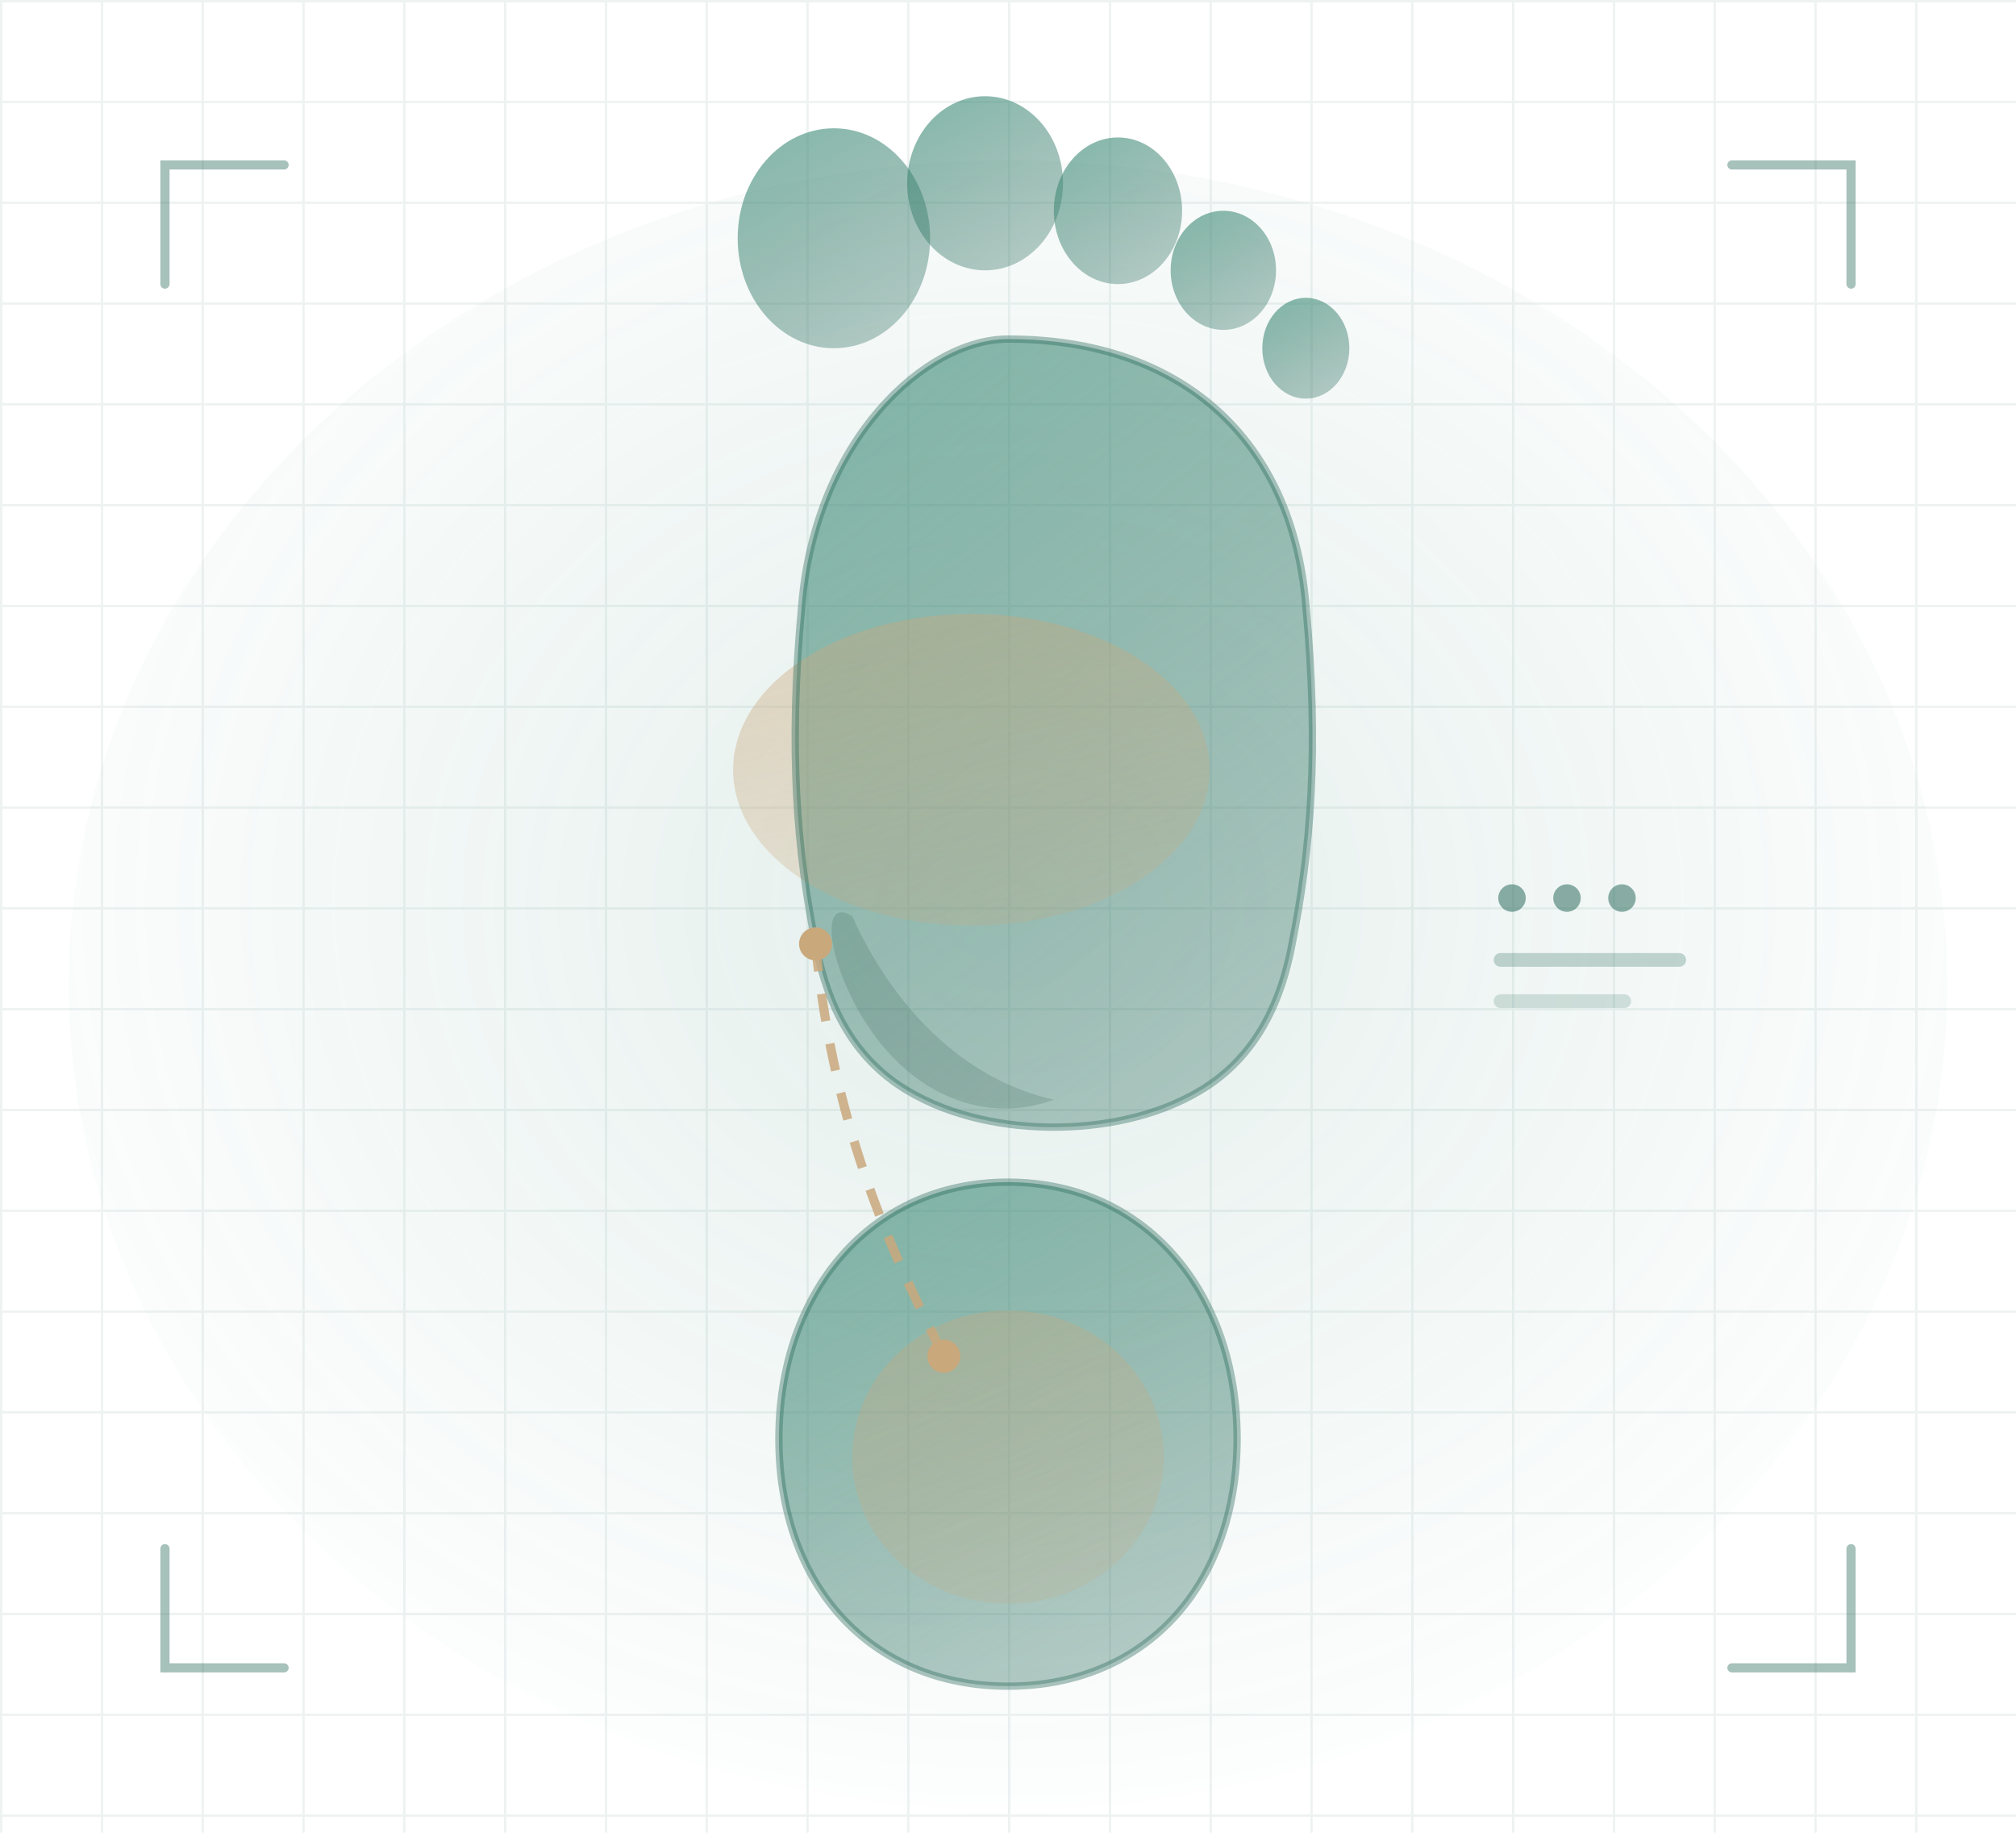
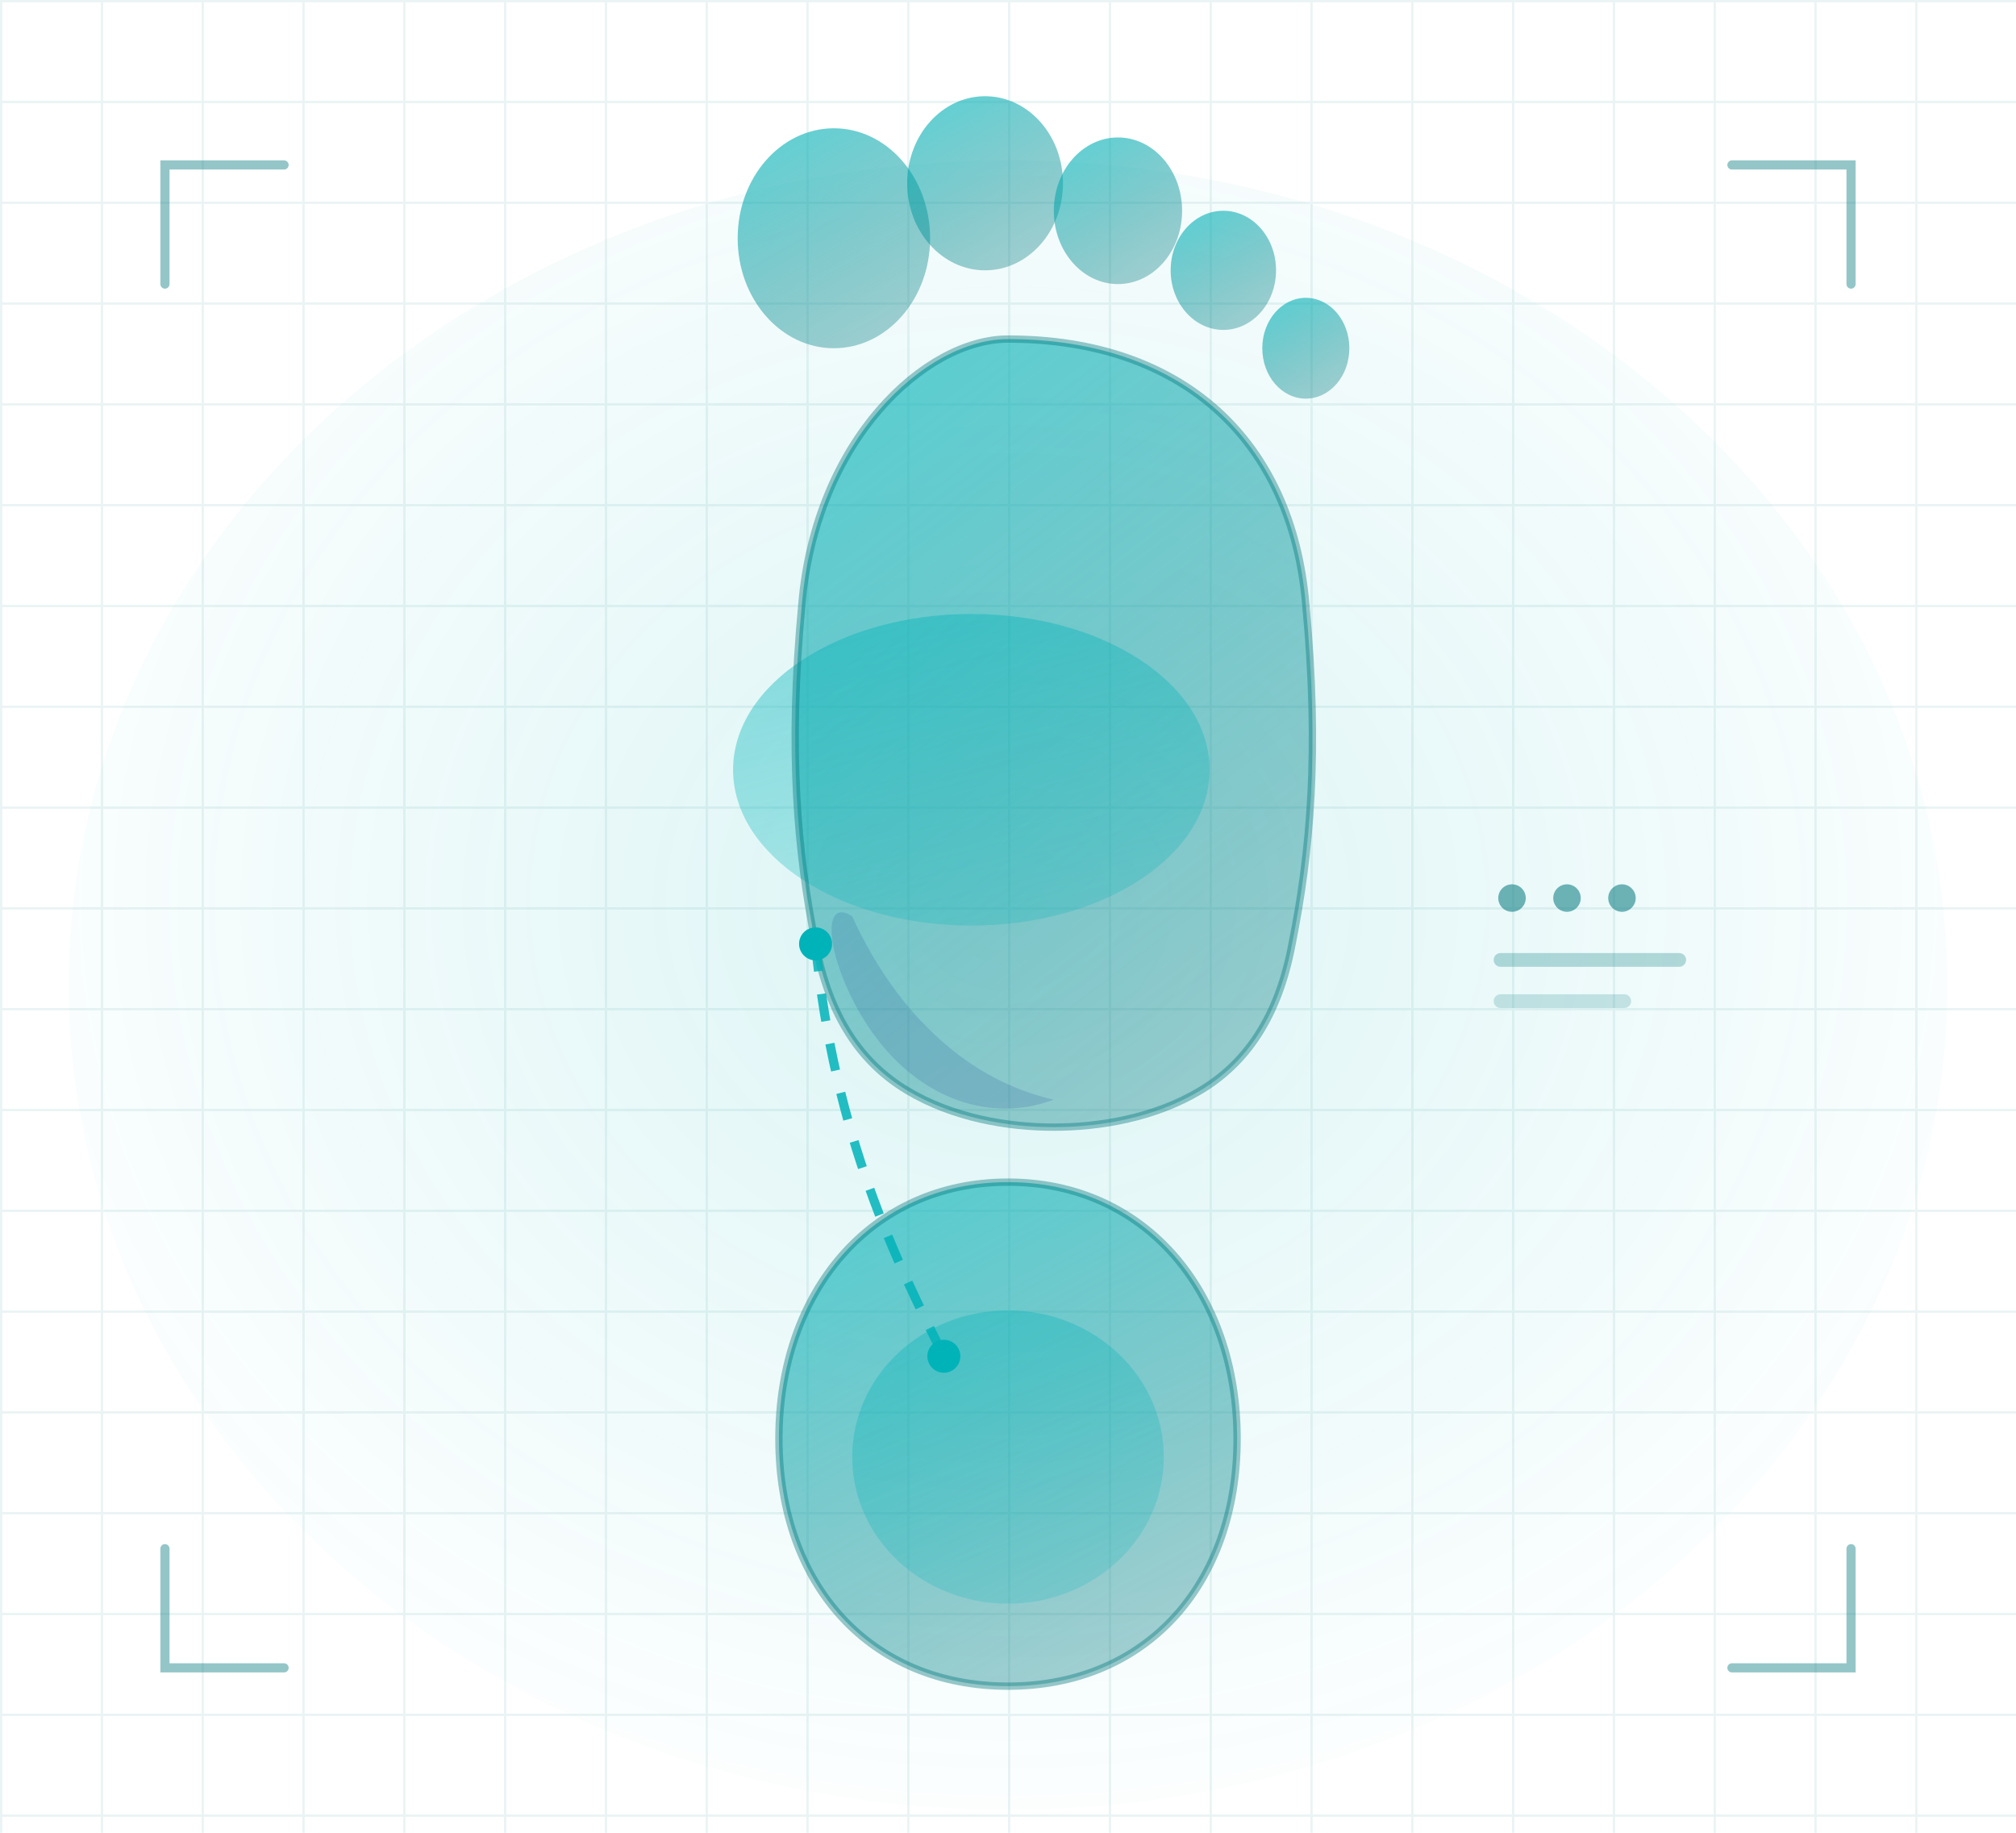
<svg xmlns="http://www.w3.org/2000/svg" viewBox="0 0 440 400" role="img" aria-label="Footprint scan">
  <defs>
    <linearGradient id="f-fill" x1="0.25" y1="0" x2="0.75" y2="1">
-       <stop offset="0" stop-color="#3E8C78" stop-opacity="0.62" />
-       <stop offset="1" stop-color="#2F6D5E" stop-opacity="0.34" />
+       <stop offset="0" stop-color="#00B3B8" stop-opacity="0.62" />
+       <stop offset="1" stop-color="#00777C" stop-opacity="0.34" />
    </linearGradient>
    <linearGradient id="f-hot" x1="0.3" y1="0" x2="0.7" y2="1">
-       <stop offset="0" stop-color="#C9A87C" stop-opacity="0.85" />
-       <stop offset="1" stop-color="#C9A87C" stop-opacity="0.45" />
+       <stop offset="0" stop-color="#00B3B8" stop-opacity="0.85" />
+       <stop offset="1" stop-color="#00B3B8" stop-opacity="0.45" />
    </linearGradient>
    <radialGradient id="f-glow" cx="0.5" cy="0.45" r="0.6">
-       <stop offset="0" stop-color="#3E8C78" stop-opacity="0.14" />
-       <stop offset="1" stop-color="#3E8C78" stop-opacity="0" />
+       <stop offset="0" stop-color="#00B3B8" stop-opacity="0.14" />
+       <stop offset="1" stop-color="#00B3B8" stop-opacity="0" />
    </radialGradient>
    <pattern id="f-grid" width="22" height="22" patternUnits="userSpaceOnUse">
-       <path d="M22,0 L0,0 L0,22" fill="none" stroke="#2F6D5E" stroke-opacity="0.085" stroke-width="1" />
+       <path d="M22,0 L0,0 L0,22" fill="none" stroke="#00777C" stroke-opacity="0.085" stroke-width="1" />
    </pattern>
    <path id="f-shoe" d="M220,74          C258,74 282,96 285,132          C288,164 286,186 282,206          C279,222 272,232 262,238          C252,244 240,246 230,246          C220,246 208,244 198,238          C188,232 181,222 178,206          C174,186 172,164 175,132          C178,96 202,74 220,74 Z" />
    <path id="f-heel" d="M220,258          C250,258 270,282 270,314          C270,346 250,368 220,368          C190,368 170,346 170,314          C170,282 190,258 220,258 Z" />
  </defs>
  <rect width="440" height="400" fill="url(#f-grid)" />
  <ellipse cx="220" cy="215" rx="205" ry="180" fill="url(#f-glow)" />
-   <g stroke="#2F6D5E" stroke-opacity="0.42" stroke-width="2" fill="none" stroke-linecap="round">
+   <g stroke="#00777C" stroke-opacity="0.42" stroke-width="2" fill="none" stroke-linecap="round">
    <path d="M36,62 L36,36 L62,36" />
    <path d="M378,36 L404,36 L404,62" />
    <path d="M404,338 L404,364 L378,364" />
    <path d="M62,364 L36,364 L36,338" />
  </g>
  <g fill="url(#f-fill)">
    <ellipse cx="182" cy="52" rx="21" ry="24" />
    <ellipse cx="215" cy="40" rx="17" ry="19" />
    <ellipse cx="244" cy="46" rx="14" ry="16" />
    <ellipse cx="267" cy="59" rx="11.5" ry="13" />
    <ellipse cx="285" cy="76" rx="9.5" ry="11" />
  </g>
  <use href="#f-shoe" fill="url(#f-fill)" />
  <ellipse cx="212" cy="168" rx="52" ry="34" fill="url(#f-hot)" opacity="0.5" />
-   <path d="M186,200 C196,222 212,236 230,240 C214,246 196,238 186,218 C180,206 180,196 186,200 Z" fill="#1B4438" opacity="0.16" />
+   <path d="M186,200 C196,222 212,236 230,240 C214,246 196,238 186,218 C180,206 180,196 186,200 Z" fill="#0B3D91" opacity="0.16" />
  <use href="#f-heel" fill="url(#f-fill)" />
  <ellipse cx="220" cy="318" rx="34" ry="32" fill="url(#f-hot)" opacity="0.42" />
-   <g fill="none" stroke="#2F6D5E" stroke-opacity="0.4" stroke-width="1.6">
+   <g fill="none" stroke="#00777C" stroke-opacity="0.4" stroke-width="1.6">
    <use href="#f-shoe" />
    <use href="#f-heel" />
  </g>
-   <path d="M178,206 C182,248 196,276 206,296" fill="none" stroke="#C9A87C" stroke-width="2" stroke-dasharray="6 5" opacity="0.85" />
-   <circle cx="178" cy="206" r="3.6" fill="#C9A87C" />
-   <circle cx="206" cy="296" r="3.6" fill="#C9A87C" />
+   <path d="M178,206 C182,248 196,276 206,296" fill="none" stroke="#00B3B8" stroke-width="2" stroke-dasharray="6 5" opacity="0.85" />
+   <circle cx="178" cy="206" r="3.6" fill="#00B3B8" />
+   <circle cx="206" cy="296" r="3.6" fill="#00B3B8" />
  <g opacity="0.55">
-     <circle cx="330" cy="196" r="3" fill="#2F6D5E" />
-     <circle cx="342" cy="196" r="3" fill="#2F6D5E" />
-     <circle cx="354" cy="196" r="3" fill="#2F6D5E" />
-     <rect x="326" y="208" width="42" height="3" rx="1.5" fill="#2F6D5E" opacity="0.5" />
-     <rect x="326" y="217" width="30" height="3" rx="1.5" fill="#2F6D5E" opacity="0.35" />
+     <circle cx="330" cy="196" r="3" fill="#00777C" />
+     <circle cx="342" cy="196" r="3" fill="#00777C" />
+     <circle cx="354" cy="196" r="3" fill="#00777C" />
+     <rect x="326" y="208" width="42" height="3" rx="1.5" fill="#00777C" opacity="0.5" />
+     <rect x="326" y="217" width="30" height="3" rx="1.5" fill="#00777C" opacity="0.35" />
  </g>
</svg>
